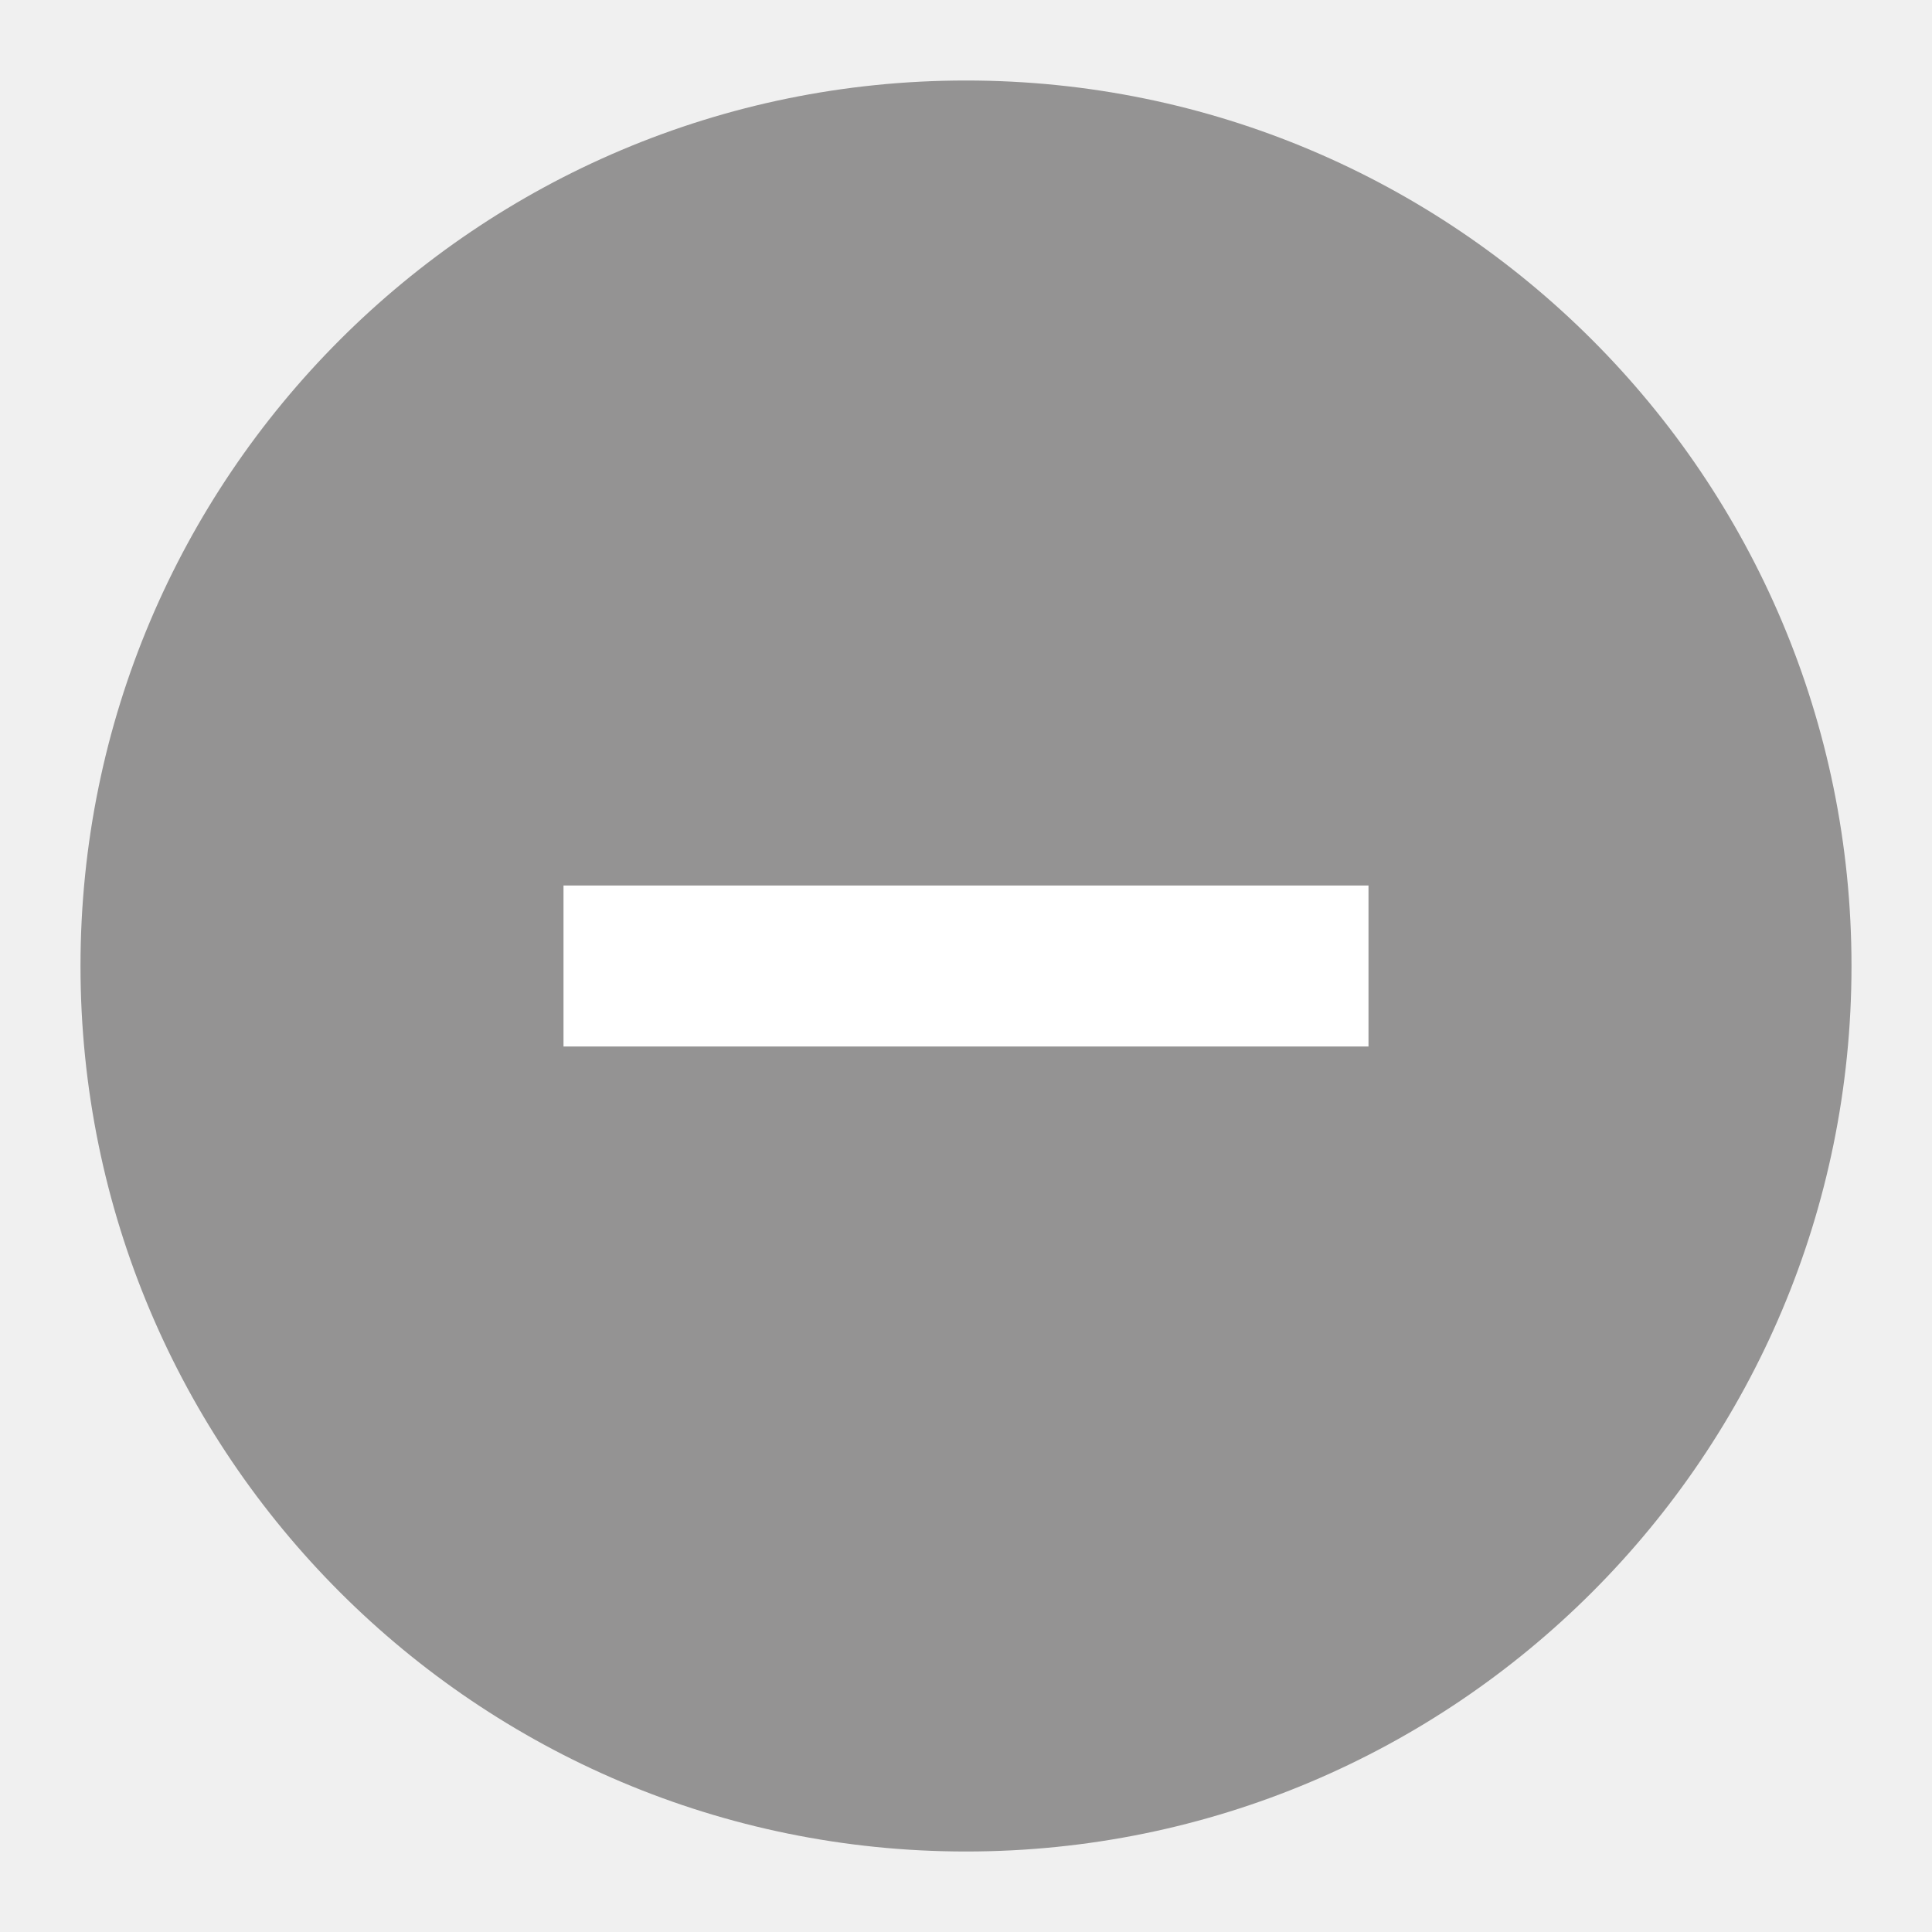
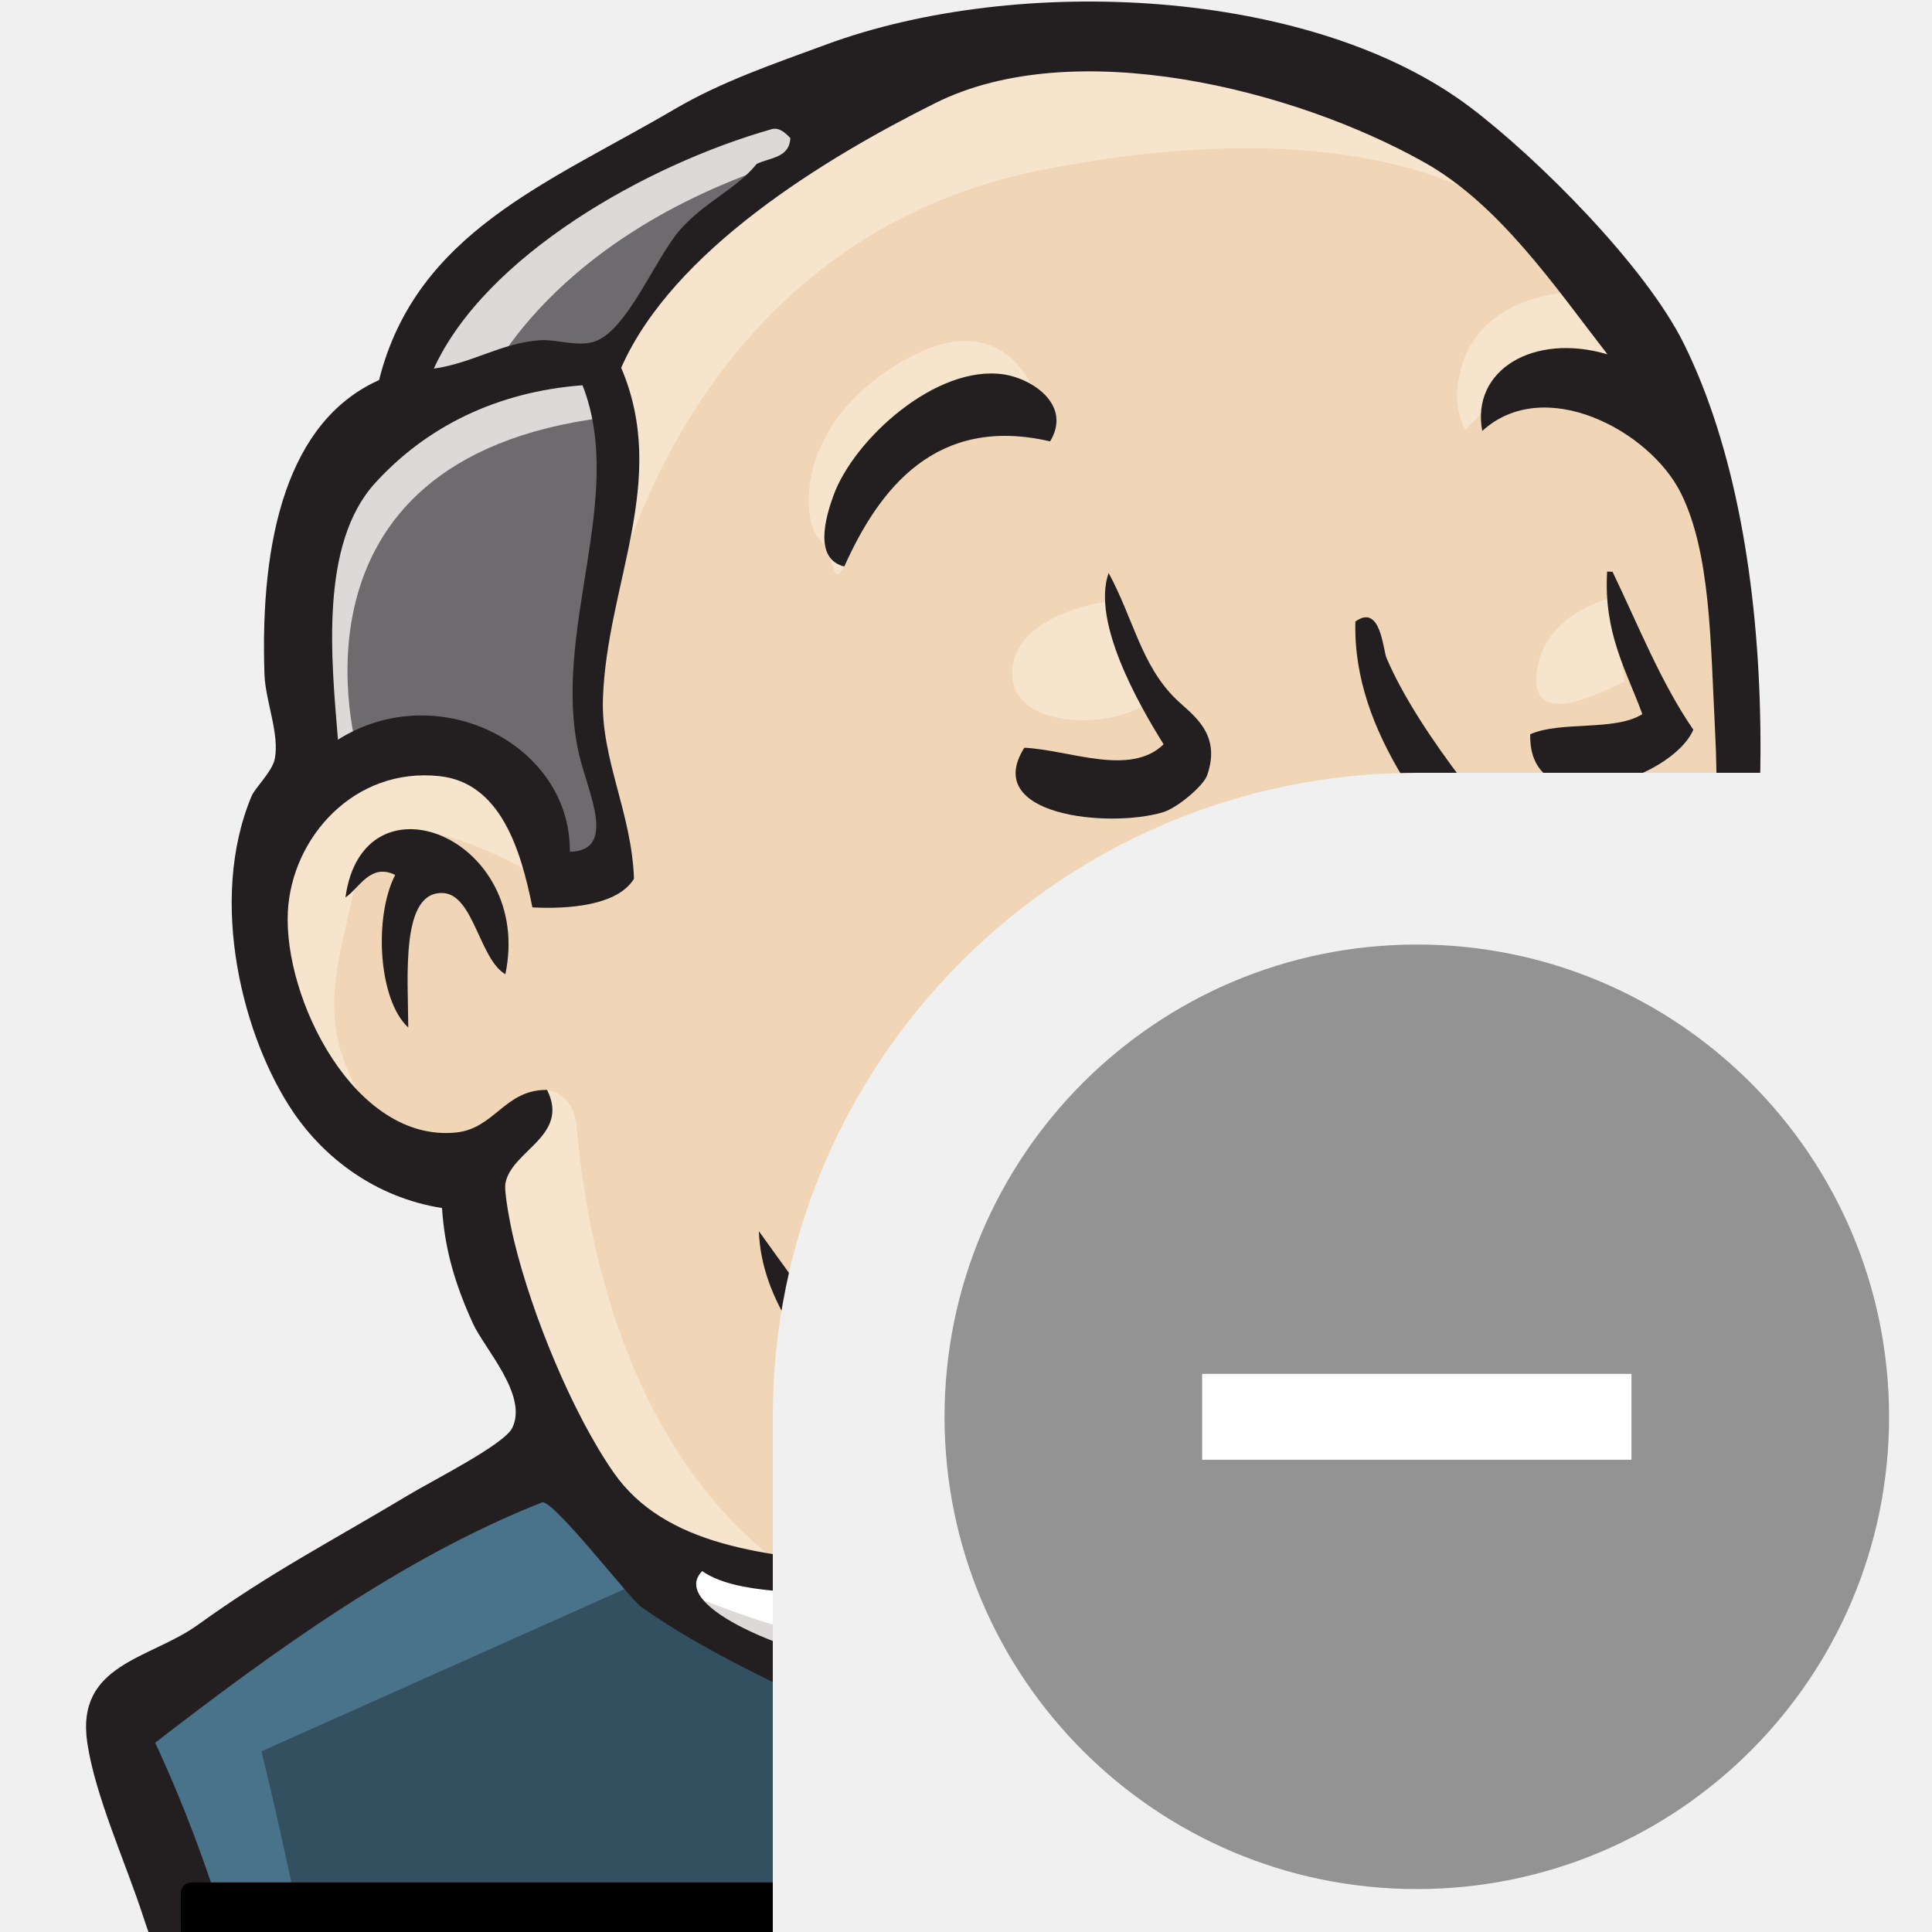
- <svg xmlns="http://www.w3.org/2000/svg" viewBox="0 0 24 24">
-   <g transform="translate(12 12)">
+ <svg xmlns="http://www.w3.org/2000/svg" version="1.1" width="180" height="180" xml:space="preserve">
+   <defs>
+     <clipPath id="cut-status">
+       <path d="M 0 0 V 180 H 72 V 132 A 60 60, 0, 0, 1, 132 72 H 180 V 0 Z" />
+     </clipPath>
+   </defs>
+   <g clip-path="url(#cut-status)">
+     <g transform="matrix(1.25,0,0,-1.25,0,180)" style="display:inline">
+       <path style="fill:#f0d6b7;fill-opacity:1;fill-rule:evenodd;stroke:none" d="m 107.965,30.661 -12.506,-1.876 -16.883,-1.876 -10.943,-0.312 -10.629,0.312 -8.129,2.501 -7.191,7.816 -5.628,15.945 -1.25,3.439 -7.503,2.501 -4.377,7.191 -3.126,10.317 3.44,9.067 8.128,2.814 6.565,-3.127 3.127,-6.878 3.752,0.626 1.25,1.563 -1.25,7.191 -0.313,9.067 1.876,12.505 -0.073,7.143 5.701,9.114 10.005,7.191 17.508,7.503 19.383,-2.814 16.883,-12.193 7.817,-12.505 5.002,-9.067 1.25,-22.51 -3.752,-19.384 -6.878,-17.195 -6.565,-9.067" />
+       <path style="fill:#335061;fill-opacity:1;fill-rule:evenodd;stroke:none" d="m 97.334,-23.425 -44.709,-1.876 0,-7.503 3.752,-26.262 -1.876,-2.189 -31.264,10.63 -2.189,3.752 -3.126,35.328 -7.19,21.26 -1.564,5.002 25.011,17.195 7.817,3.127 6.878,-8.441 5.94,-5.315 6.879,-2.188 3.126,-0.938 3.752,-16.257 2.814,-3.439 7.191,2.501 -5.003,-9.693 27.2,-12.818 -3.438,-1.876" />
+       <path style="fill:#6d6b6d;fill-opacity:1;fill-rule:evenodd;stroke:none" d="m 23.238,85.687 8.128,2.814 6.565,-3.127 3.127,-6.878 3.752,0.626 0.938,3.752 -1.876,7.19 1.876,17.196 -1.564,9.379 5.628,6.566 12.193,9.692 -3.439,4.69 -17.195,-8.441 -7.191,-5.628 -4.064,-8.754 -6.253,-8.441 -1.876,-10.005 1.251,-10.63" />
+       <path style="fill:#dcd9d8;fill-opacity:1;fill-rule:evenodd;stroke:none" d="m 36.055,115.075 c 0,0 4.69,11.567 23.448,17.195 18.759,5.628 0.938,4.065 0.938,4.065 l -20.321,-7.817 -7.817,-7.816 -3.438,-6.253 7.19,0.626" />
+       <path style="fill:#dcd9d8;fill-opacity:1;fill-rule:evenodd;stroke:none" d="m 26.676,87.875 c 0,0 -6.565,21.886 18.446,25.012 l -0.938,3.752 -17.195,-4.065 -5.003,-16.257 1.251,-10.63 3.438,2.188" />
+       <path style="fill:#f7e4cd;fill-opacity:1;fill-rule:evenodd;stroke:none" d="m 36.681,58.799 4.094,3.966 c 0,0 1.848,-0.215 2.16,-2.403 0.312,-2.189 1.25,-21.886 14.694,-32.516 1.226,-0.97 -10.004,1.564 -10.004,1.564 L 37.619,45.042" />
+       <path style="fill:#f7e4cd;fill-opacity:1;fill-rule:evenodd;stroke:none" d="m 94.209,64.739 c 0,0 0.729,9.477 3.281,8.748 2.552,-0.729 2.552,-3.281 2.552,-3.281 0,0 -6.198,-4.01 -5.833,-5.467" />
+       <path style="fill:#f7e4cd;fill-opacity:1;fill-rule:nonzero;stroke:none" d="m 120.157,99.442 c 0,0 -5.153,-1.088 -5.628,-5.628 -0.475,-4.541 5.628,-0.938 6.566,-0.626" />
+       <path style="fill:#f7e4cd;fill-opacity:1;fill-rule:nonzero;stroke:none" d="m 82.327,99.129 c 0,0 -6.879,-0.938 -6.879,-5.314 0,-4.377 7.817,-4.065 10.005,-2.189" />
+       <path style="fill:#f7e4cd;fill-opacity:1;fill-rule:evenodd;stroke:none" d="m 39.807,78.808 c 0,0 -11.881,7.191 -13.131,0.312 -1.25,-6.878 -4.065,-11.881 1.876,-19.071 l -4.064,1.25 -3.752,9.692 -1.25,9.379 7.19,7.504 8.129,-0.626 4.69,-3.752 0.313,-4.69" />
+       <path style="fill:#f7e4cd;fill-opacity:1;fill-rule:evenodd;stroke:none" d="m 45.435,98.504 c 0,0 5.315,27.512 32.203,32.827 22.136,4.375 33.765,-0.938 38.142,-5.94 0,0 -19.696,23.447 -38.455,16.257 -18.759,-7.191 -32.514,-20.322 -32.202,-28.762 0.532,-14.377 0.313,-14.382 0.313,-14.382" />
+       <path style="fill:#f7e4cd;fill-opacity:1;fill-rule:evenodd;stroke:none" d="m 117.969,122.266 c 0,0 -9.066,0.312 -9.379,-7.817 0,0 -9.4e-4,-1.25 0.625,-2.501 0,0 7.192,8.129 11.568,3.752" />
+       <path style="fill:#f7e4cd;fill-opacity:1;fill-rule:evenodd;stroke:none" d="m 78.268,111.102 c 0,0 -1.561,12.477 -12.199,5.223 -6.878,-4.69 -6.252,-11.255 -5.002,-12.505 1.25,-1.251 0.91,-3.77 1.862,-2.041 0.951,1.729 0.638,7.356 4.078,8.919 3.439,1.564 9.077,3.31 11.261,0.404" />
+       <path style="fill:#49728b;fill-opacity:1;fill-rule:evenodd;stroke:none" d="M 48.874,26.597 19.486,13.466 c 0,0 12.193,-48.46 5.94,-63.467 l -4.377,1.563 -0.313,18.446 L 12.608,5.024 9.169,14.716 39.807,35.35 48.874,26.597" />
+       <path style="fill:#49728b;fill-opacity:1;fill-rule:evenodd;stroke:none" d="m 51.896,-0.206 4.169,-5.087 0,-18.759 -5.003,0 c 0,0 -0.625,13.131 -0.625,14.695 0,1.563 0.625,7.191 0.625,7.191" />
+       <path style="fill:#49728b;fill-opacity:1;fill-rule:evenodd;stroke:none" d="m 52,-26.866 -14.069,-0.625 4.065,-2.814 10.004,-1.563" />
+       <path style="fill:#335061;fill-opacity:1;fill-rule:evenodd;stroke:none" d="m 100.148,-23.739 11.567,0.313 2.814,-28.764 -11.881,-1.563 -2.501,30.014" />
+       <path style="fill:#335061;fill-opacity:1;fill-rule:evenodd;stroke:none" d="m 103.274,-23.739 17.508,0.938 c 0,0 7.19,18.133 7.19,19.071 0,0.938 6.253,26.262 6.253,26.262 l -14.069,14.694 -2.814,2.501 -7.503,-7.503 0,-29.076 -6.566,-26.887" />
+       <path style="fill:#49728b;fill-opacity:1;fill-rule:evenodd;stroke:none" d="m 111.09,-21.55 -10.942,-2.188 1.563,-8.755 c 4.064,-1.876 10.943,3.127 10.943,3.127" />
+       <path style="fill:#49728b;fill-opacity:1;fill-rule:evenodd;stroke:none" d="m 111.403,33.162 21.885,-16.257 0.626,7.503 -16.57,15.319 -5.94,-6.565" />
+       <path style="fill:#ffffff;fill-opacity:1;fill-rule:evenodd;stroke:none" d="m 62.85,-85.332 -6.473,26.266 -3.219,19.38 -0.532,14.385 29.296,1.56 18.226,0.003 -1.657,-32.83 2.814,-25.324 -0.312,-4.69 -23.76,-1.876 -14.382,3.126" />
+       <path style="fill:#dcd9d8;fill-opacity:1;fill-rule:evenodd;stroke:none" d="m 96.083,-23.426 c 0,0 -1.563,-32.515 3.127,-55.65 0,0 -9.379,-5.941 -23.136,-7.503 l 26.262,0.938 3.126,1.876 -3.752,51.273 -0.938,10.944" />
+       <path style="fill:#ffffff;fill-opacity:1;fill-rule:evenodd;stroke:none" d="m 115.062,-49.691 12.193,3.439 23.135,1.25 3.439,10.629 -6.253,18.446 -7.19,0.938 -10.005,-3.126 -9.599,-4.687 -5.096,0.935 -3.971,-1.56" />
+       <path style="fill:#dcd9d8;fill-opacity:1;fill-rule:evenodd;stroke:none" d="m 114.841,-43.435 c 0,0 8.128,3.751 9.379,3.438 l -3.438,17.196 4.064,1.563 c 0,0 2.814,-16.257 2.814,-18.133 0,0 17.507,-0.938 19.071,-0.938 0,0 3.752,7.191 2.814,14.694 l 3.439,-10.005 0.312,-5.628 -5.002,-7.503 -5.628,-1.25 -9.379,0.313 -3.126,4.064 -10.943,-1.563 -3.439,-1.251" />
+       <path style="fill:#ffffff;fill-opacity:1;fill-rule:nonzero;stroke:none" d="M 102.556,-21.241 95.678,-3.733 88.487,6.585 c 0,0 1.563,4.377 3.752,4.377 2.189,0 7.191,0 7.191,0 L 106.307,8.46 105.683,-3.107 102.556,-21.241" />
+       <path style="fill:#dcd9d8;fill-opacity:1;fill-rule:evenodd;stroke:none" d="m 103.9,-15.297 c 0,0 -8.755,16.882 -8.755,19.383 0,0 1.563,3.752 3.752,2.814 2.189,-0.938 6.879,-3.438 6.879,-3.438 l 0,5.94 -10.63,2.189 -7.19,-0.938 12.193,-28.763 2.501,-0.313" />
+       <path style="fill:#ffffff;fill-opacity:1;fill-rule:nonzero;stroke:none" d="m 65.664,25.968 -8.661,0.942 -8.129,2.501 0,-2.814 3.972,-4.38 12.506,-5.628" />
+       <path style="fill:#dcd9d8;fill-opacity:1;fill-rule:evenodd;stroke:none" d="m 51.689,25.031 c 0,0 9.693,-4.065 12.819,-3.127 l 0.311,-3.748 -8.752,1.872 -5.315,3.752 0.938,1.251" />
+       <path style="fill:#d33833;fill-opacity:1;fill-rule:evenodd;stroke:none" d="m 115.028,9.897 c -5.305,0.156 -10.098,0.786 -14.294,1.97 0.285,1.72 -0.249,3.408 0.18,4.647 1.17,0.842 3.13,0.829 4.898,1.027 -1.529,0.751 -3.677,1.049 -5.441,0.614 -0.041,1.194 -0.577,1.934 -0.901,2.868 2.983,1.065 10.024,8.044 13.985,5.733 1.887,-1.099 2.689,-7.378 2.835,-10.431 0.122,-2.532 -0.23,-5.087 -1.262,-6.429" />
+       <path style="fill:none;stroke:#d33833;stroke-width:2;stroke-linecap:butt;stroke-linejoin:miter;stroke-miterlimit:4;stroke-opacity:1;stroke-dasharray:none" d="m 115.028,9.897 c -5.305,0.156 -10.098,0.786 -14.294,1.97 0.285,1.72 -0.249,3.408 0.18,4.647 1.17,0.842 3.13,0.829 4.898,1.027 -1.529,0.751 -3.677,1.049 -5.441,0.614 -0.041,1.194 -0.577,1.934 -0.901,2.868 2.983,1.065 10.024,8.044 13.985,5.733 1.887,-1.099 2.689,-7.378 2.835,-10.431 0.122,-2.532 -0.23,-5.087 -1.262,-6.429 z" />
+       <path style="fill:#d33833;fill-opacity:1;fill-rule:evenodd;stroke:none" d="m 89.66,18.569 c -0.014,-0.401 -0.031,-0.806 -0.047,-1.211 -1.656,-1.088 -4.33,-1.075 -6.148,-1.989 2.68,-0.117 4.789,-0.763 6.614,-1.672 -0.04,-1.011 -0.079,-2.021 -0.118,-3.032 C 86.925,8.586 84.152,5.491 80.577,3.542 78.887,2.62 72.955,0.248 71.157,0.667 70.14,0.904 70.048,2.166 69.641,3.356 68.775,5.905 66.78,9.961 66.606,13.797 c -0.222,4.845 -0.711,12.966 4.511,11.968 4.213,-0.804 9.112,-2.744 12.374,-4.526 1.993,-1.09 3.146,-2.437 6.17,-2.669" />
+       <path style="fill:none;stroke:#d33833;stroke-width:2;stroke-linecap:butt;stroke-linejoin:miter;stroke-miterlimit:4;stroke-opacity:1;stroke-dasharray:none" d="m 89.66,18.569 c -0.014,-0.401 -0.031,-0.806 -0.047,-1.211 -1.656,-1.088 -4.33,-1.075 -6.148,-1.989 2.68,-0.117 4.789,-0.763 6.614,-1.672 -0.04,-1.011 -0.079,-2.021 -0.118,-3.032 C 86.925,8.586 84.152,5.491 80.577,3.542 78.887,2.62 72.955,0.248 71.157,0.667 70.14,0.904 70.048,2.166 69.641,3.356 68.775,5.905 66.78,9.961 66.606,13.797 c -0.222,4.845 -0.711,12.966 4.511,11.968 4.213,-0.804 9.112,-2.744 12.374,-4.526 1.993,-1.09 3.146,-2.437 6.17,-2.669 z" />
+       <path style="fill:#d33833;fill-opacity:1;fill-rule:evenodd;stroke:none" d="m 92.675,12.788 c -0.463,2.639 -0.999,3.392 -0.792,5.695 7.039,4.693 8.361,-8.061 0.792,-5.695" />
+       <path style="fill:none;stroke:#d33833;stroke-width:2;stroke-linecap:butt;stroke-linejoin:miter;stroke-miterlimit:4;stroke-opacity:1;stroke-dasharray:none" d="m 92.675,12.788 c -0.463,2.639 -0.999,3.392 -0.792,5.695 7.039,4.693 8.361,-8.061 0.792,-5.695 z" />
+       <path style="fill:#ef3d3a;fill-opacity:1;fill-rule:evenodd;stroke:none" d="m 102.868,10.649 c 0,0 -2.189,3.127 -0.626,4.065 1.564,0.938 3.127,-9.38e-4 4.065,1.563 0.938,1.564 0,2.501 0.312,4.377 0.312,1.876 1.877,2.189 3.439,2.501 1.563,0.312 5.941,0.938 6.565,-0.626 l -1.876,5.628 -3.752,1.25 -11.881,-6.878 -0.626,-3.439 0,-6.878" />
+       <path style="fill:#ef3d3a;fill-opacity:1;fill-rule:evenodd;stroke:none" d="M 70.041,0.331 C 69.665,5.21 69.268,10.083 68.825,14.957 c -0.662,7.278 1.748,6.008 8.057,6.008 0.964,0 5.933,-1.149 6.289,-1.876 1.705,-3.483 -2.851,-2.709 1.964,-5.335 4.065,-2.216 11.246,1.346 9.603,6.273 -0.919,1.095 -4.789,0.341 -6.176,1.061 -2.442,1.266 -4.885,2.532 -7.327,3.799 C 78.128,26.5 70.946,28.85 67.632,26.597 59.238,20.888 68.162,6.623 71.157,0.667" />
+       <path style="fill:#231f20;fill-opacity:1;fill-rule:evenodd;stroke:none" d="m 78.268,111.102 c -8.521,1.985 -12.755,-3.566 -15.338,-9.323 -2.306,0.559 -1.389,3.695 -0.806,5.294 1.525,4.194 7.672,9.778 12.694,9.021 2.161,-0.325 5.086,-2.302 3.45,-4.992" />
+       <path style="fill:#231f20;fill-opacity:1;fill-rule:evenodd;stroke:none" d="m 119.786,101.398 c 0.134,-0.006 0.27,-0.01 0.404,-0.016 1.926,-4 3.592,-8.238 6.021,-11.769 -1.627,-3.79 -12.322,-7.144 -12.157,-0.339 2.313,1.011 6.306,0.206 8.356,1.498 -1.186,3.254 -2.896,6.023 -2.624,10.626" />
+       <path style="fill:#231f20;fill-opacity:1;fill-rule:evenodd;stroke:none" d="m 82.63,101.294 c 1.827,-3.349 2.422,-6.868 5.019,-9.4 1.17,-1.14 3.444,-2.529 2.317,-5.698 -0.264,-0.748 -2.189,-2.414 -3.301,-2.742 -4.06,-1.199 -13.521,-0.248 -10.317,4.814 3.358,-0.157 7.871,-2.181 10.381,0.257 -1.927,3.081 -5.364,9.177 -4.099,12.768" />
+       <path style="fill:#231f20;fill-opacity:1;fill-rule:evenodd;stroke:none" d="m 118.262,67.253 c -6.113,-3.927 -12.93,-8.197 -22.947,-7.207 -2.14,1.861 -2.956,6.002 -0.877,8.737 1.082,-1.861 0.402,-5.283 3.419,-5.798 5.684,-0.973 12.299,3.477 16.387,5.032 2.535,4.274 -0.219,5.846 -2.502,8.597 -4.676,5.636 -10.947,12.622 -10.72,21.059 1.89,1.37 2.053,-2.092 2.324,-2.722 2.441,-5.714 8.586,-13.021 13.07,-17.912 1.101,-1.204 2.914,-2.36 3.116,-3.156 0.582,-2.316 -1.513,-5.09 -1.27,-6.63" />
+       <path style="fill:#231f20;fill-opacity:1;fill-rule:evenodd;stroke:none" d="m 37.668,71.387 c -1.916,1.094 -2.372,5.911 -4.622,6.048 -3.215,0.195 -2.629,-6.249 -2.616,-10.018 -2.213,2.009 -2.602,8.195 -0.976,11.371 -1.853,0.91 -2.68,-1.004 -3.708,-1.678 1.321,9.595 14.036,4.45 11.922,-5.723" />
+       <path style="fill:#231f20;fill-opacity:1;fill-rule:evenodd;stroke:none" d="m 122.155,63.257 c -2.846,-5.417 -6.871,-11.382 -15.222,-11.555 -0.17,1.749 -0.3,4.411 0.009,5.464 6.384,0.613 10.325,3.862 15.212,6.091" />
+       <path style="fill:#231f20;fill-opacity:1;fill-rule:evenodd;stroke:none" d="m 82.149,59.745 c 5.326,-2.801 15.114,-3.102 22.353,-2.89 0.388,-1.586 0.379,-3.545 0.394,-5.479 -9.305,-0.464 -20.307,1.838 -22.747,8.369" />
+       <path style="fill:#231f20;fill-opacity:1;fill-rule:evenodd;stroke:none" d="m 81.136,54.523 c 3.683,-9.247 16.341,-8.182 27.016,-7.927 -0.47,-1.201 -1.488,-2.619 -2.755,-3.132 -3.421,-1.392 -12.855,-2.448 -17.604,0.074 -3.012,1.601 -4.947,5.219 -6.597,7.339 -0.797,1.024 -4.765,3.64 -0.06,3.646" />
+       <path style="fill:#81b0c4;fill-opacity:1;fill-rule:evenodd;stroke:none" d="m 117.818,3.516 c -4.322,-7.402 -8.457,-15.005 -13.585,-21.534 2.15,6.321 3.07,16.9 3.394,24.965 4.497,2.105 8.348,-0.474 10.191,-3.431" />
+       <path style="fill:#231f20;fill-opacity:1;fill-rule:evenodd;stroke:none" d="m 141.074,-23.089 c -4.839,-0.969 -8.239,-5.671 -12.959,-5.37 2.594,3.657 7.14,5.199 12.959,5.37" />
+       <path style="fill:#231f20;fill-opacity:1;fill-rule:evenodd;stroke:none" d="m 143.209,-30.661 c -3.944,-0.417 -8.576,-1.055 -12.577,-0.726 1.894,2.893 9.19,1.895 12.577,0.726" />
+       <path style="fill:#231f20;fill-opacity:1;fill-rule:evenodd;stroke:none" d="m 144.576,-37.19 c -4.433,-0.096 -9.942,-0.008 -14.155,0.346 2.492,2.677 11.28,0.993 14.155,-0.346" />
+       <path style="fill:#dcd9d8;fill-opacity:1;fill-rule:evenodd;stroke:none" d="m 109.478,-55.057 c 0.636,-5.567 2.843,-11.207 2.566,-17.304 -2.451,-0.827 -3.859,-1.549 -7.142,-1.545 -0.232,5.181 -0.925,13.102 -0.718,18.041 1.615,-0.107 3.997,1.154 5.294,0.808" />
+       <path style="fill:#f0d6b7;fill-opacity:1;fill-rule:evenodd;stroke:none" d="m 102.331,26.985 c -2.226,-1.453 -4.121,-3.267 -6.259,-4.818 -4.74,-0.234 -7.327,0.328 -10.81,3.05 0.057,0.219 0.407,0.121 0.42,0.389 5.074,-2.261 11.524,0.921 16.648,1.379" />
+       <path style="fill:#81b0c4;fill-opacity:1;fill-rule:evenodd;stroke:none" d="m 75.694,-7.603 c 1.394,6.041 6.857,9.17 11.817,12.497 5.12,-6.498 8.234,-14.855 11.663,-22.919 -8.102,2.442 -16.38,6.405 -23.481,10.422" />
+       <path style="fill:#231f20;fill-opacity:1;fill-rule:evenodd;stroke:none" d="m 104.184,-55.865 c -0.207,-4.939 0.486,-12.86 0.718,-18.041 3.284,-0.004 4.692,0.718 7.142,1.545 0.277,6.097 -1.93,11.737 -2.566,17.304 -1.297,0.346 -3.679,-0.914 -5.294,-0.808 z m -51.13,28.09 c 2.165,-19.906 5.301,-36.639 11.054,-54.266 12.766,-3.876 28.157,-4.214 39.441,-0.716 -2.072,9.949 -1.167,22.061 -2.378,32.677 -0.913,7.98 -0.447,16.009 -1.699,24.15 -13.673,2.845 -33,0.665 -46.418,-1.845 z m 49.651,1.72 c -0.115,-8.549 0.383,-16.982 1.035,-25.542 3.283,0.493 5.51,0.822 8.56,1.49 -0.99,8.241 -0.869,17.513 -2.886,24.803 -2.332,-0.022 -4.385,0.027 -6.71,-0.751 z m 16.653,1.378 c -1.558,0.357 -3.372,0.014 -4.86,-0.015 0.7,-6.969 2.397,-14.659 2.995,-21.974 2.342,-0.073 3.593,1.032 5.52,1.403 0.103,6.421 -0.561,15.268 -3.654,20.586 z m 25.215,-23.038 c 4.882,1.186 7.952,7.165 6.586,13.305 -0.916,4.127 -2.548,11.898 -4.295,14.538 -1.291,1.953 -4.79,4.509 -7.584,2.72 -4.545,-2.91 -12.552,-3.755 -15.867,-7.278 1.662,-5.534 2.178,-13.135 2.863,-20.146 5.678,-0.354 12.665,1.563 17.387,-0.471 -3.297,-1.068 -7.575,-1.076 -10.423,-2.633 2.328,-1.124 7.778,-0.897 11.332,-0.034 z M 99.174,-18.026 C 95.745,-9.961 92.631,-1.605 87.511,4.893 82.551,1.567 77.088,-1.562 75.694,-7.603 82.794,-11.621 91.073,-15.583 99.174,-18.026 z m 8.453,24.972 c -0.325,-8.065 -1.245,-18.644 -3.394,-24.965 5.128,6.529 9.263,14.132 13.585,21.534 -1.842,2.957 -5.693,5.535 -10.191,3.431 z M 98.045,10.351 C 96.103,10.56 94.454,8.118 91.928,9.174 91.349,8.535 90.823,7.841 90.233,7.217 c 5.579,-6.723 8.114,-16.262 12.423,-24.163 2.312,7.59 2.046,15.904 2.555,24.188 -3.177,-0.202 -4.939,2.873 -7.166,3.109 z m -6.161,8.132 c -0.207,-2.303 0.328,-3.056 0.792,-5.695 7.569,-2.366 6.248,10.388 -0.792,5.695 z M 83.49,21.239 C 80.229,23.021 75.329,24.961 71.117,25.765 65.895,26.764 66.384,18.643 66.606,13.797 66.78,9.961 68.775,5.905 69.641,3.356 70.048,2.166 70.14,0.904 71.157,0.667 72.955,0.248 78.887,2.62 80.577,3.542 c 3.575,1.949 6.348,5.044 9.384,7.123 0.039,1.011 0.078,2.021 0.118,3.032 -1.825,0.91 -3.935,1.555 -6.614,1.672 1.818,0.914 4.492,0.901 6.148,1.989 0.016,0.405 0.033,0.809 0.047,1.211 -3.024,0.233 -4.177,1.579 -6.17,2.669 z m -31.152,5.659 c -2.707,-2.748 7.592,-6.494 10.871,-6.696 -0.018,1.739 0.991,3.378 0.788,4.626 -3.895,0.684 -9.013,0.233 -11.659,2.07 z m 33.345,-1.291 c -0.013,-0.268 -0.363,-0.171 -0.42,-0.389 3.483,-2.722 6.069,-3.285 10.81,-3.05 2.138,1.551 4.033,3.365 6.259,4.818 -5.124,-0.458 -11.574,-3.64 -16.648,-1.379 z m 30.606,-9.281 c -0.146,3.053 -0.948,9.331 -2.835,10.431 -3.961,2.312 -11.002,-4.668 -13.985,-5.733 0.325,-0.934 0.86,-1.674 0.901,-2.868 1.764,0.434 3.912,0.137 5.441,-0.614 -1.768,-0.198 -3.728,-0.185 -4.898,-1.027 -0.429,-1.239 0.105,-2.927 -0.18,-4.647 4.196,-1.184 8.989,-1.814 14.294,-1.97 1.032,1.341 1.383,3.896 1.262,6.429 z M 47.781,24.239 C 46.931,24.845 41.181,32.327 40.393,32.016 29.988,27.913 20.259,20.818 11.565,14.107 c 8.289,-17.787 11.635,-39.579 12.227,-60.582 9.496,-4.441 17.836,-10.844 30.722,-11.512 -1.491,10.55 -2.852,19.962 -3.699,29.895 -3.238,1.365 -7.883,-0.062 -10.913,0.423 -0.026,3.651 4.627,1.599 5.015,4.054 0.292,1.857 -2.56,1.998 -1.631,4.922 2.369,-0.861 3.613,-2.763 6.139,-3.477 2.308,5.05 -0.032,13.985 0.3,18.205 0.063,0.792 0.396,4.39 2.171,3.759 1.571,-0.559 -0.09,-9.569 0.082,-13.563 0.157,-3.68 -0.444,-7.241 1.046,-9.552 12.451,1.695 25.104,2.79 38.576,3.16 -2.964,1.272 -6.485,2.475 -10.345,4.651 -2.093,1.18 -8.689,3.634 -9.293,5.622 -0.964,3.167 2.528,4.854 3.125,7.57 -6.285,-3.428 -7.511,3.286 -8.998,8.042 -1.347,4.308 -2.114,7.526 -2.445,10.011 -5.414,2.581 -11.203,5.195 -15.863,8.505 z m 63.009,6.872 c 8.669,4.204 10.232,-15.711 6.834,-22.127 0.525,-1.913 2.332,-2.646 3.069,-4.366 -4.838,-8.666 -10.211,-16.756 -15.148,-25.32 3.672,2.286 8.917,0.409 13.238,2.12 1.579,0.625 2.723,4.24 3.919,7.133 3.289,7.958 6.743,17.991 8.279,25.586 0.347,1.73 1.292,5.501 1.08,7.041 -0.378,2.758 -4.119,4.802 -6.022,6.507 -3.506,3.15 -5.714,5.921 -9.371,8.866 -1.483,-2.189 -4.665,-3.66 -5.878,-5.44 z M 27.955,107.991 c -4.131,-4.545 -3.266,-13.062 -2.766,-19.121 7.467,4.697 17.377,-0.371 17.284,-8.361 3.565,0.095 1.332,4.452 0.687,7.26 -2.107,9.169 3.55,19.131 0.257,27.516 -6.395,-0.485 -11.649,-3.097 -15.461,-7.294 z m 29.558,26.38 c -9.352,-2.651 -21.337,-9.446 -25.18,-17.847 2.976,0.432 5.041,1.933 7.977,2.119 1.109,0.072 2.563,-0.465 3.838,-0.148 2.541,0.63 4.685,6.327 6.602,8.447 1.869,2.07 4.114,2.954 5.651,4.842 0.987,0.476 2.447,0.444 2.504,1.927 -0.428,0.458 -0.879,0.807 -1.392,0.661 z m 48.681,-2.493 c -9.707,5.477 -26.136,9.596 -36.462,4.449 -8.331,-4.154 -19.593,-11.027 -23.433,-19.737 3.587,-8.405 -1.062,-16.106 -1.359,-24.639 -0.158,-4.541 2.138,-8.504 2.314,-13.447 -1.227,-2.025 -4.977,-2.274 -7.573,-2.136 -0.874,4.373 -2.403,9.287 -6.906,9.781 -6.371,0.697 -11.03,-4.576 -11.319,-10.086 -0.343,-6.48 4.977,-17.22 12.517,-16.475 2.913,0.288 3.628,3.208 6.802,3.178 1.72,-3.432 -2.653,-4.51 -3.103,-6.964 -0.117,-0.634 0.363,-3.112 0.642,-4.274 1.37,-5.659 4.423,-12.982 7.428,-17.29 3.814,-5.464 11.307,-6.288 19.369,-6.823 1.44,3.102 6.744,2.847 10.2,2.035 -4.142,1.64 -7.993,5.617 -11.184,9.137 -3.666,4.039 -7.379,8.371 -7.566,13.65 6.927,-9.61 12.65,-18.003 25.246,-22.23 9.531,-3.196 20.662,1.465 27.986,6.608 3.039,2.138 4.853,5.529 7.013,8.634 8.082,11.626 11.854,28.219 11.024,44.303 -0.341,6.633 -0.326,13.244 -2.552,17.706 -2.326,4.666 -10.193,8.841 -14.799,4.62 -0.854,4.538 3.83,7.344 9.331,5.711 -3.922,5.062 -8.039,11.144 -13.614,14.29 z m 18.084,-149.662 c 7.585,3.771 21.757,10.149 26.512,-0.014 1.755,-3.746 3.814,-10.079 4.722,-13.946 1.284,-5.456 -1.392,-16.923 -7,-18.754 -4.953,-1.617 -10.733,-1.518 -16.699,-0.32 -0.703,0.584 -1.485,1.603 -2.032,2.665 -4.26,0.165 -8.249,-0.229 -11.614,-1.98 0.319,-3.15 -1.812,-3.656 -3.81,-4.305 -1.481,-5.872 2.963,-13.541 1.899,-18.896 -0.759,-3.815 -5.452,-4.405 -8.902,-5.118 -0.113,-2.12 0.151,-3.889 0.386,-5.683 -0.789,-2.906 -4.327,-4.561 -7.679,-4.966 -11.029,-1.326 -27.775,-1.922 -38.384,1.893 -2.96,7.261 -5.292,16.093 -7.758,24.384 -10.346,-1.105 -18.715,4.464 -26.603,8.113 -2.731,1.266 -6.51,1.964 -7.53,4.138 -0.989,2.105 -0.584,6.139 -0.83,9.95 -0.625,9.733 -1.16,19.121 -3.73,29.086 C 14.075,-7.065 12.063,-3.119 10.66,1.19 9.363,5.183 7.097,10.119 6.506,14.101 c -0.876,5.902 4.682,6.231 8.235,8.788 5.494,3.955 9.806,6.142 15.756,9.712 1.762,1.057 7.077,3.733 7.681,4.965 1.202,2.443 -2.063,5.888 -2.935,7.804 -1.381,3.029 -2.1,5.601 -2.298,8.59 -4.991,0.789 -8.775,3.759 -11.06,7.109 -3.781,5.543 -6.402,15.798 -3.131,23.599 0.257,0.614 1.536,1.822 1.725,2.766 0.372,1.858 -0.701,4.329 -0.767,6.305 -0.344,10.139 1.715,18.875 8.541,21.932 2.771,11.038 12.688,14.709 22.032,20.195 3.493,2.05 7.343,3.361 11.319,4.824 14.264,5.25 36.15,4.261 47.988,-4.692 5.02,-3.797 13.044,-11.813 15.914,-17.617 7.58,-15.323 7.042,-40.931 1.74,-59.571 -0.713,-2.502 -1.746,-6.181 -3.19,-9.187 -1.006,-2.099 -4.134,-6.299 -3.755,-8.152 0.391,-1.916 7.132,-7.034 8.577,-8.428 2.603,-2.511 7.548,-5.843 7.948,-9.012 0.431,-3.372 -1.486,-7.985 -2.456,-11.238 -3.245,-10.858 -6.412,-20.895 -10.091,-30.576" />
+       <path style="fill:#f7e4cd;fill-opacity:1;fill-rule:evenodd;stroke:none" d="m 73.674,57.38 c 0.411,0.548 2.674,1.38 5.839,-0.144 0,0 -3.752,-0.626 -3.44,-6.881 l -1.563,0.313 c 0,0 -1.616,5.672 -0.836,6.712" />
+       <path style="fill:#1d1919;fill-opacity:1;fill-rule:evenodd;stroke:none" d="m 101.086,3.617 c 0,-0.949 -0.77,-1.719 -1.72,-1.719 -0.949,0 -1.719,0.77 -1.719,1.719 0,0.949 0.77,1.72 1.719,1.72 0.95,0 1.72,-0.771 1.72,-1.72" />
+       <path style="fill:#1d1919;fill-opacity:1;fill-rule:evenodd;stroke:none" d="m 102.805,-4.355 c 0,-0.949 -0.77,-1.719 -1.72,-1.719 -0.949,0 -1.719,0.77 -1.719,1.719 0,0.949 0.77,1.72 1.719,1.72 0.95,0 1.72,-0.771 1.72,-1.72" />
+       <rect style="fill:#000000;fill-opacity:1;stroke:none" width="70.412" height="4.12" x="16.854" y="177.378" transform="matrix(0.8,0,0,-0.8,0,144)" rx="0.983" ry="0.983" />
+       <rect style="fill:#000000;fill-opacity:1;stroke:none;display:inline" width="50.037" height="3.296" x="78.502" y="-2.097" rx="0.786" ry="0.786" transform="scale(1,-1)" />
+       <rect style="fill:#000000;fill-opacity:1;stroke:none;display:inline" width="54.831" height="3.296" x="13.483" y="-3.697" rx="0.786" ry="0.786" transform="scale(1,-1)" />
+       <rect style="fill:#000000;fill-opacity:1;stroke:none;display:inline" width="45.243" height="3.296" x="83.296" y="-3.697" rx="0.786" ry="0.786" transform="scale(1,-1)" />
+     </g>
+   </g>
+   <g transform="translate(132, 132) scale(4)">
    <circle fill="#949393" r="11" />
    <polygon fill="#fff" points="-5 -1 5 -1 5 1 -5 1" />
  </g>
</svg>
